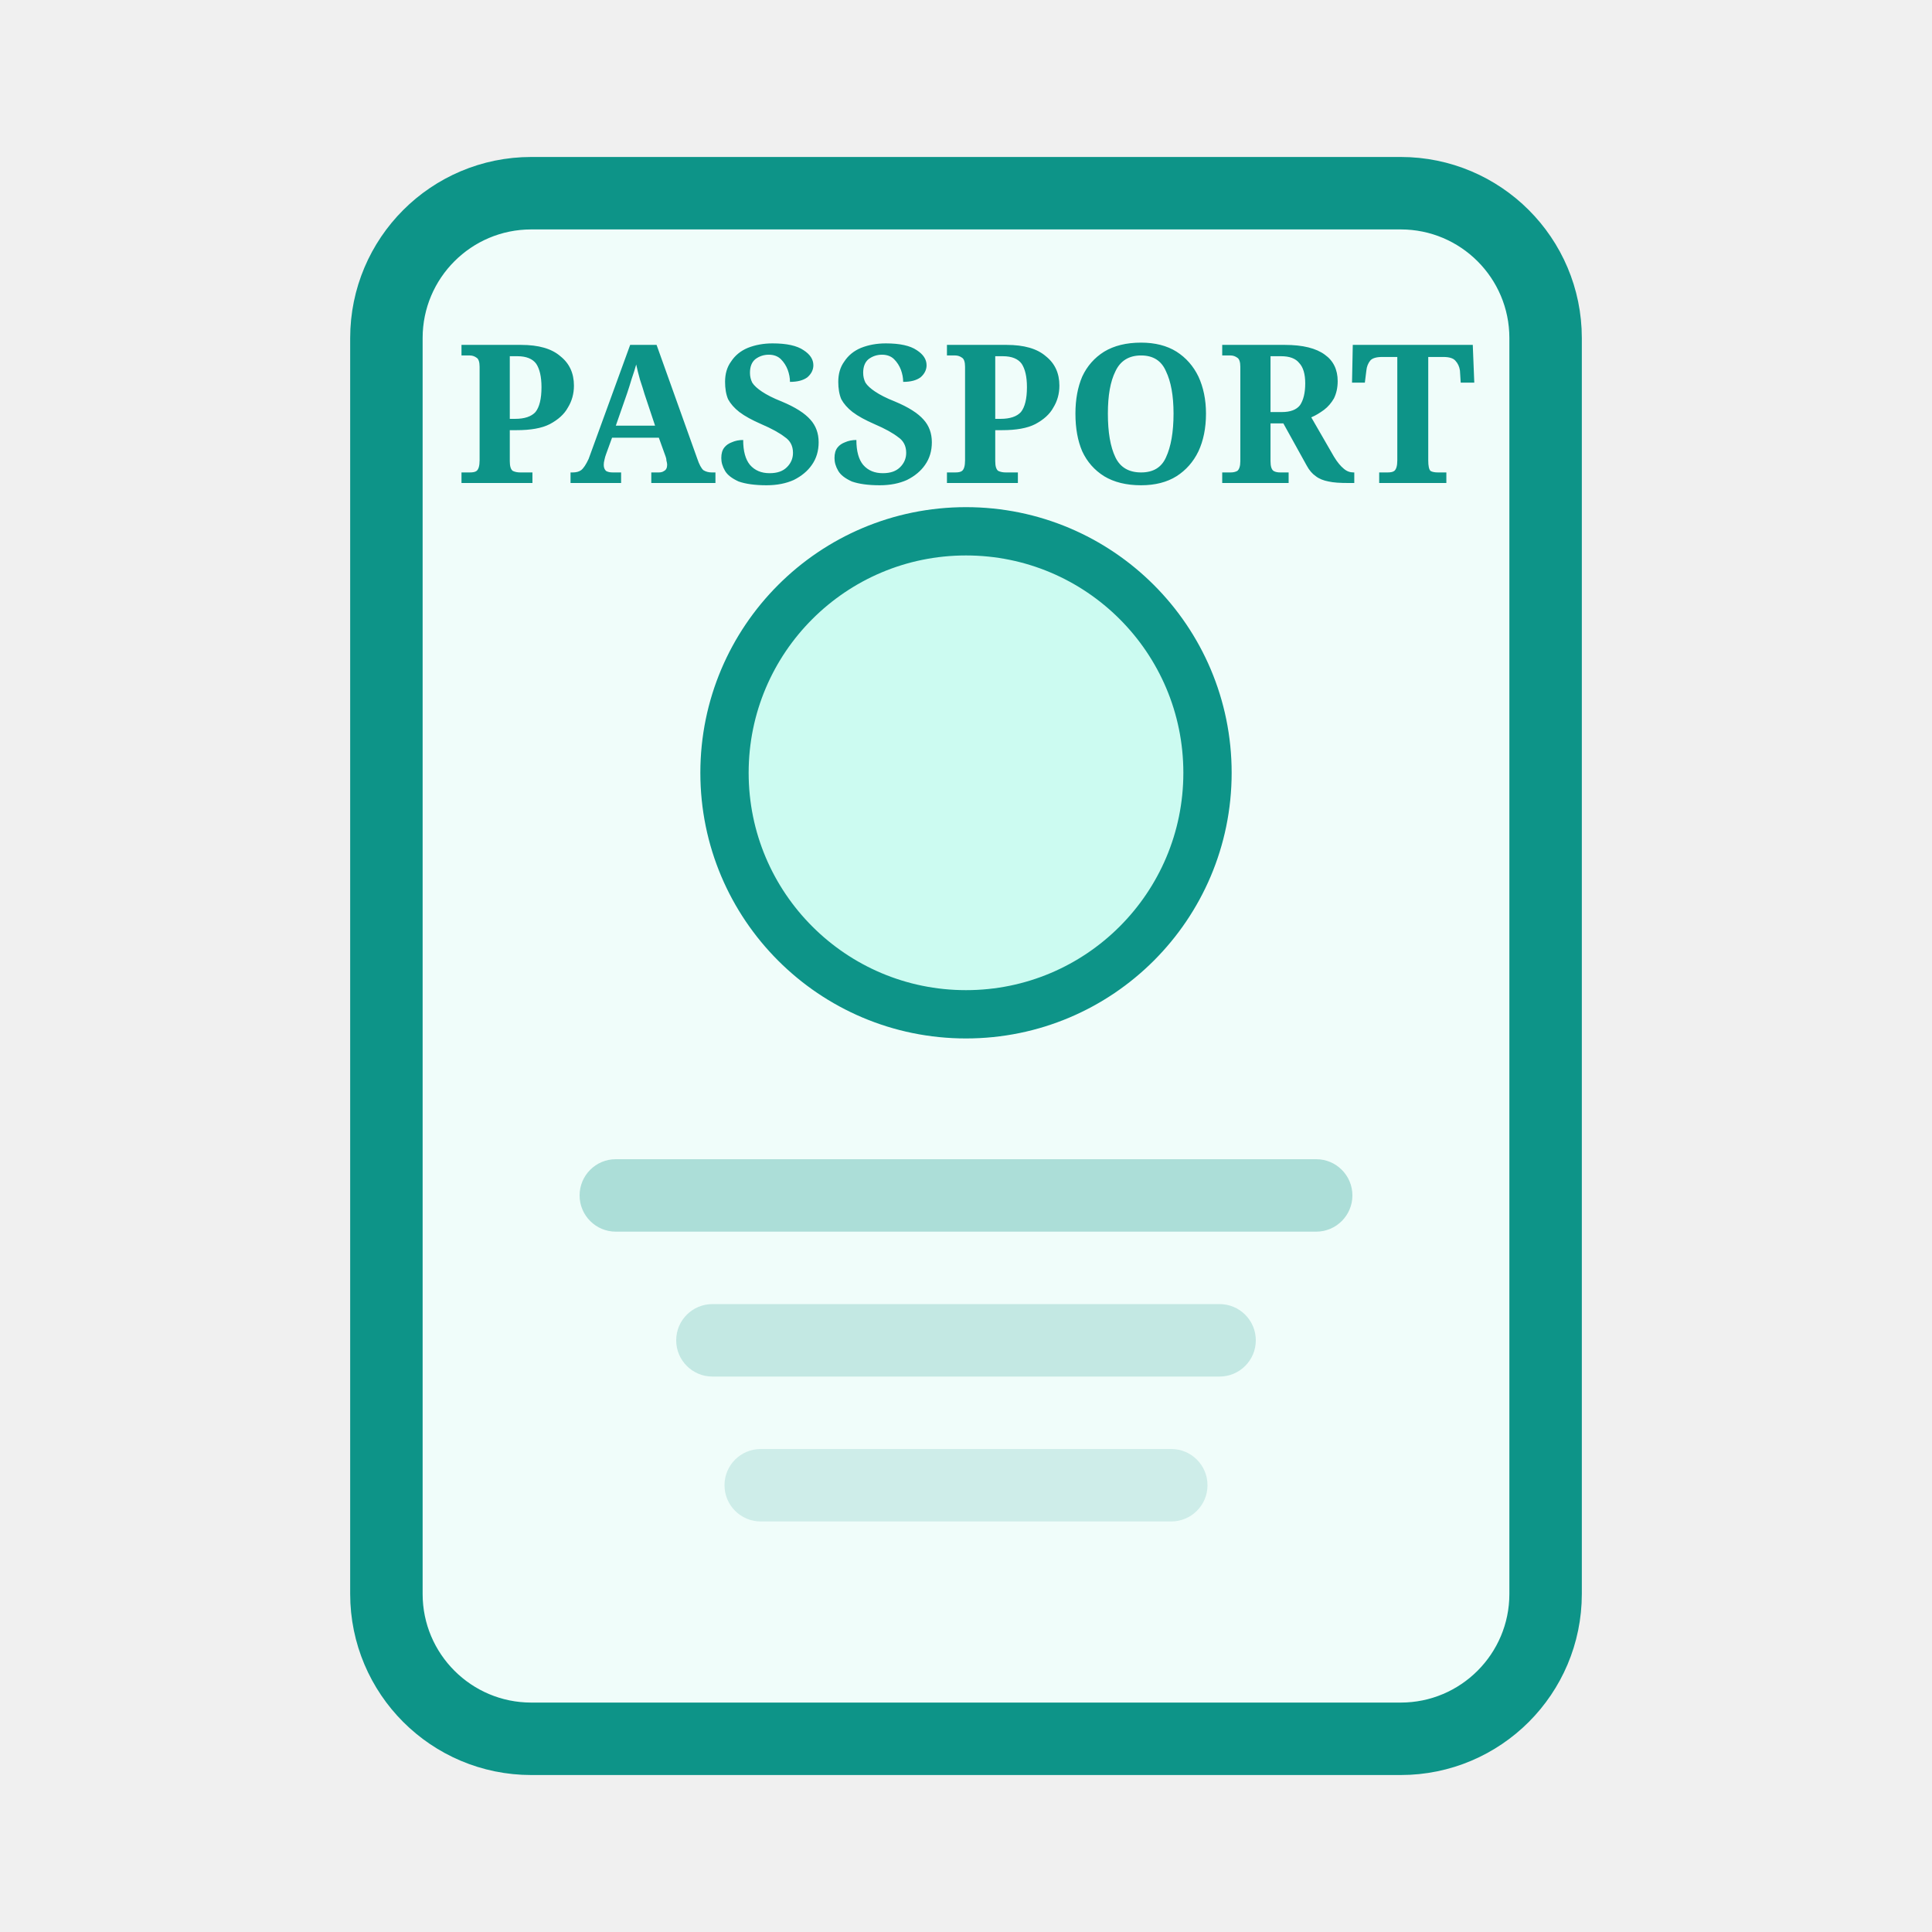
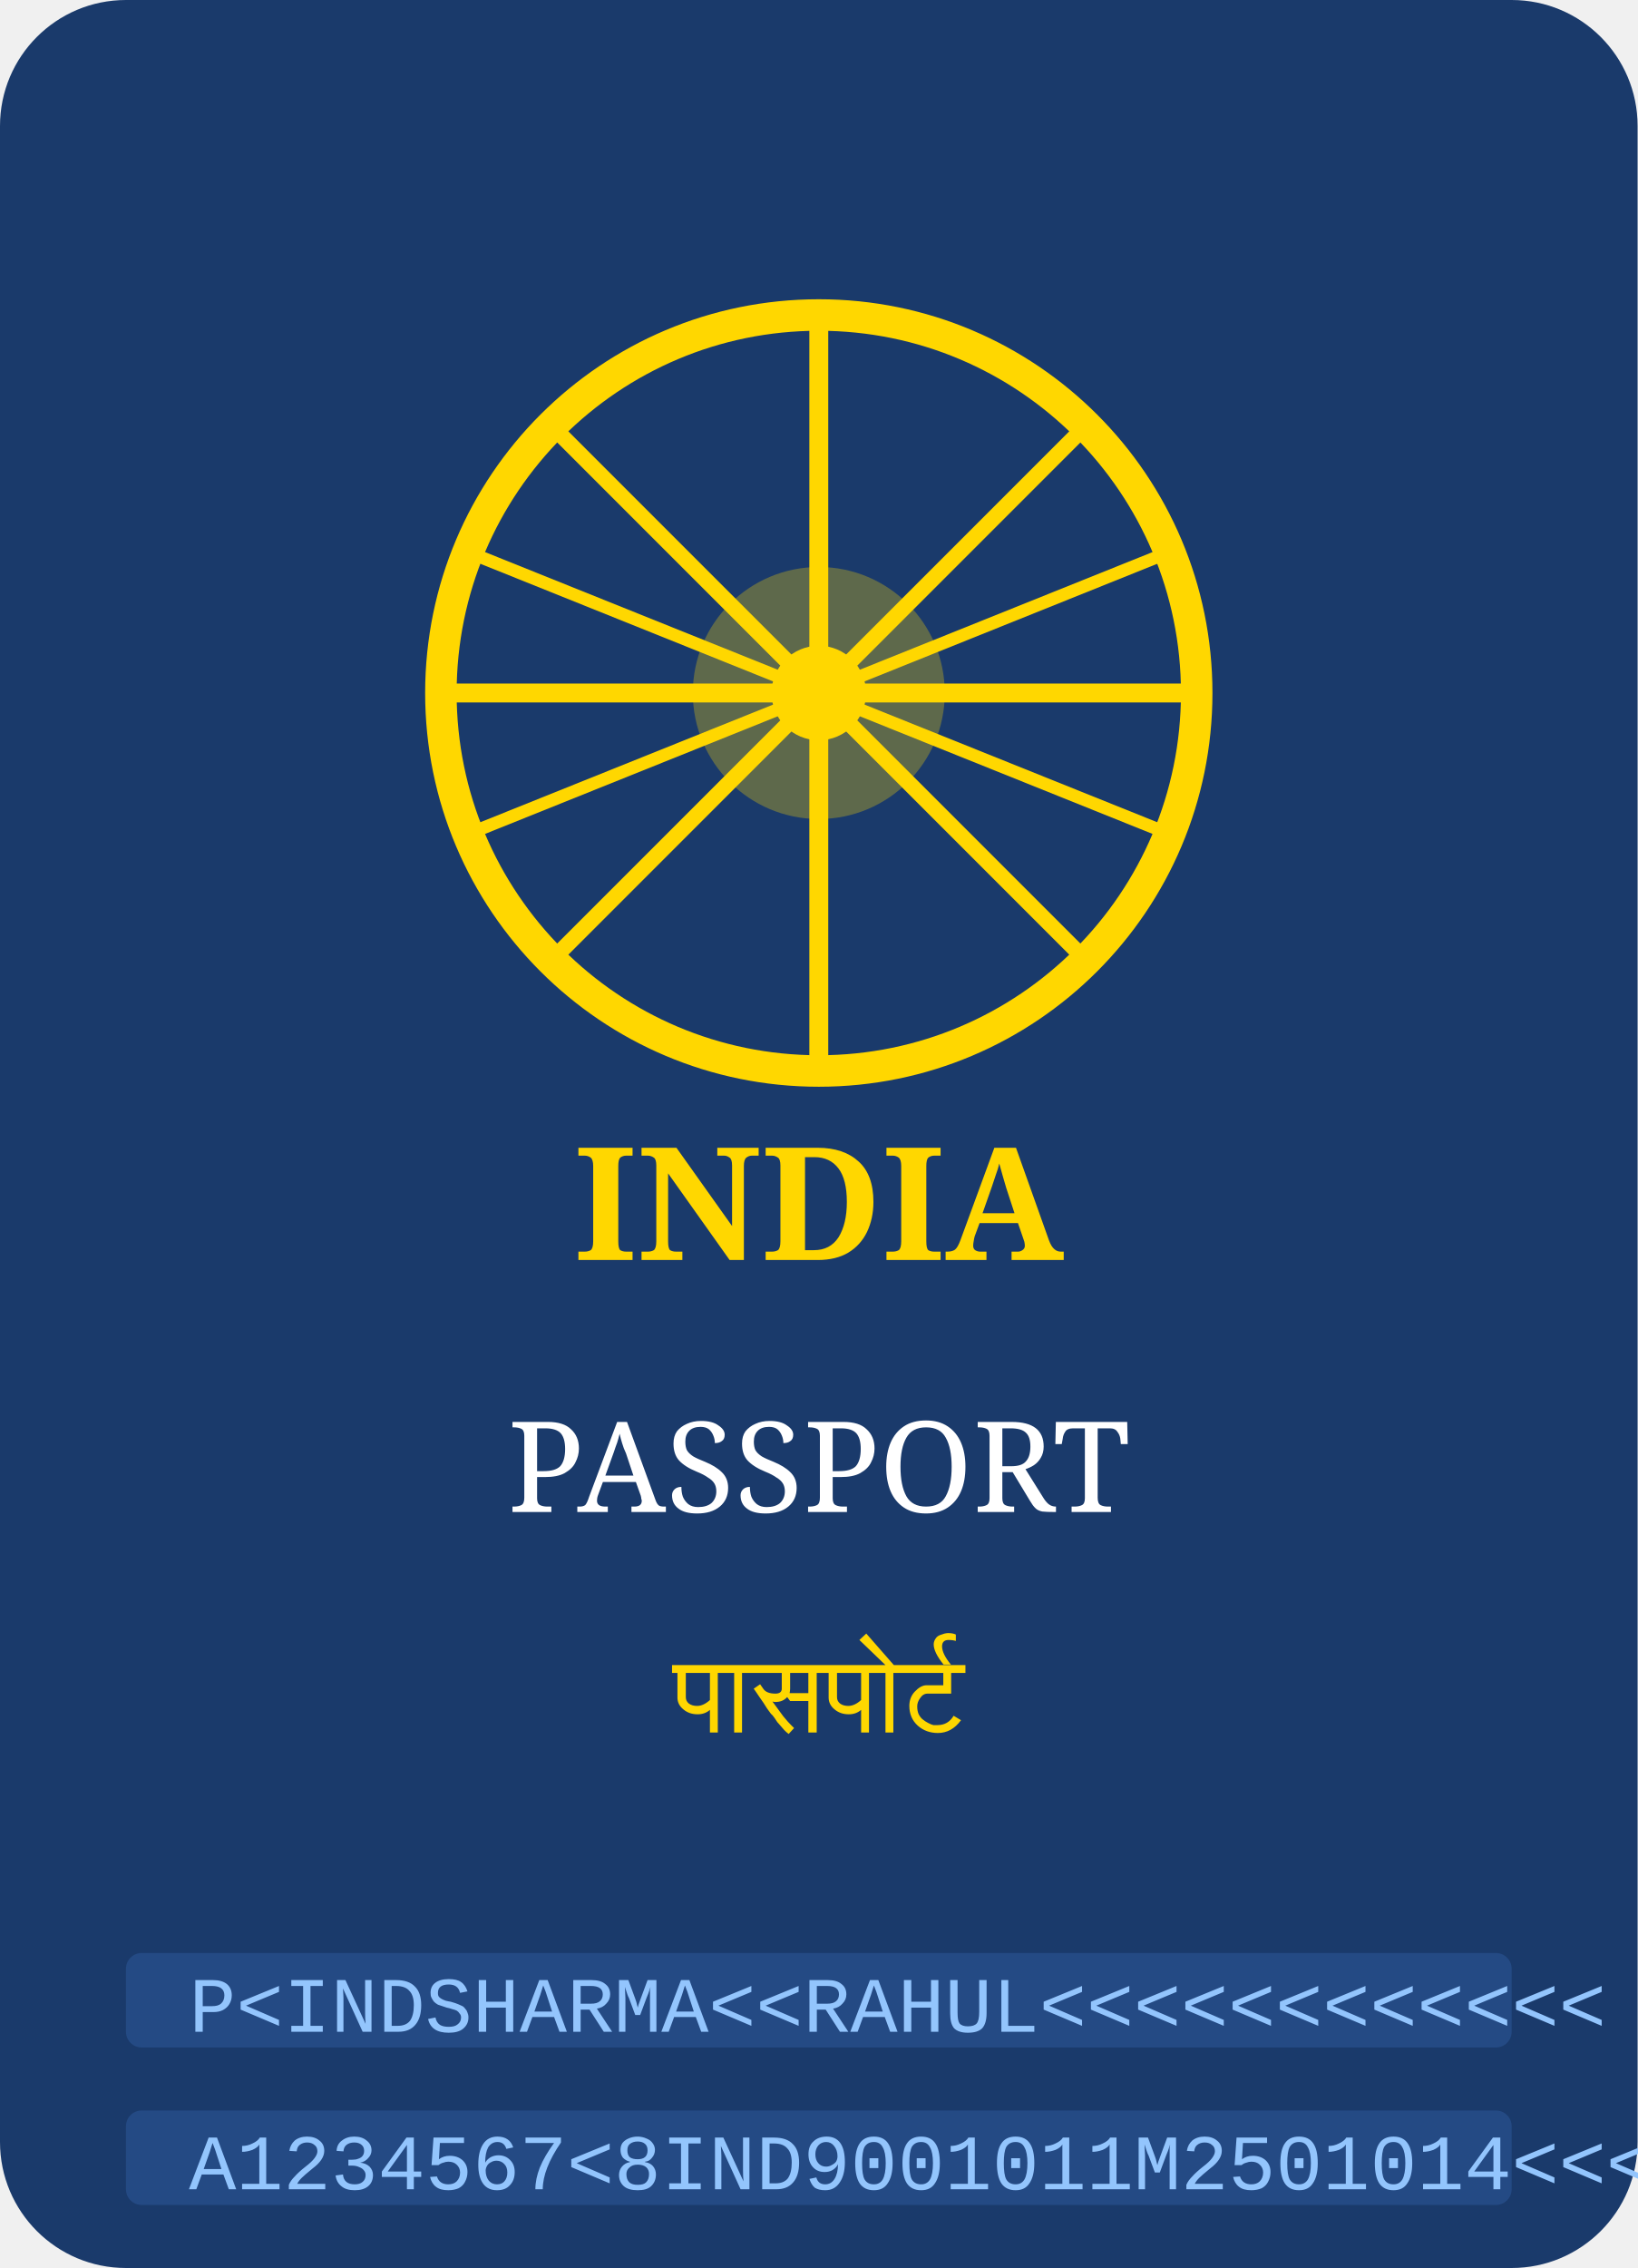
- <svg xmlns="http://www.w3.org/2000/svg" viewBox="0 0 40 40" fill="none">
-   <rect x="8" y="4" width="24" height="32" rx="3" stroke="#0d9488" stroke-width="1.5" fill="#f0fdfa" />
-   <circle cx="20" cy="16" r="5" stroke="#0d9488" stroke-width="1" fill="#ccfbf1" />
-   <rect x="12" y="24" width="16" height="1.5" rx="0.75" fill="#0d9488" opacity="0.3" />
-   <rect x="14" y="27" width="12" height="1.5" rx="0.75" fill="#0d9488" opacity="0.2" />
-   <rect x="15" y="30" width="10" height="1.5" rx="0.75" fill="#0d9488" opacity="0.15" />
-   <text x="20" y="10" font-family="serif" font-size="4" fill="#0d9488" text-anchor="middle" font-weight="bold">PASSPORT</text>
+ <svg xmlns="http://www.w3.org/2000/svg" viewBox="0 0 52 72" fill="none">
+   <rect width="52" height="72" rx="4" fill="#1a3a6b" />
+   <circle cx="26" cy="22" r="12" fill="none" stroke="#FFD700" stroke-width="1" />
+   <circle cx="26" cy="22" r="4" fill="#FFD700" opacity="0.3" />
+   <circle cx="26" cy="22" r="1.5" fill="#FFD700" />
+   <line x1="26" y1="10" x2="26" y2="34" stroke="#FFD700" stroke-width="0.6" />
+   <line x1="14" y1="22" x2="38" y2="22" stroke="#FFD700" stroke-width="0.6" />
+   <line x1="17.5" y1="13.5" x2="34.5" y2="30.5" stroke="#FFD700" stroke-width="0.5" />
+   <line x1="34.5" y1="13.5" x2="17.5" y2="30.5" stroke="#FFD700" stroke-width="0.5" />
+   <line x1="14.8" y1="17.5" x2="37.2" y2="26.5" stroke="#FFD700" stroke-width="0.4" />
+   <line x1="37.2" y1="17.5" x2="14.8" y2="26.5" stroke="#FFD700" stroke-width="0.4" />
+   <line x1="17.5" y1="30.5" x2="34.5" y2="13.5" stroke="#FFD700" stroke-width="0.4" />
+   <text x="26" y="40" font-family="Georgia,serif" font-size="5" fill="#FFD700" text-anchor="middle" font-weight="bold">INDIA</text>
+   <text x="26" y="48" font-family="Georgia,serif" font-size="4" fill="white" text-anchor="middle">PASSPORT</text>
+   <text x="26" y="55" font-family="Arial,sans-serif" font-size="3.5" fill="#FFD700" text-anchor="middle">पासपोर्ट</text>
+   <rect x="4" y="62" width="44" height="3" rx="0.5" fill="#2d5a9e" opacity="0.5" />
+   <rect x="4" y="67" width="44" height="3" rx="0.5" fill="#2d5a9e" opacity="0.5" />
+   <text x="6" y="64.5" font-family="Courier New,monospace" font-size="2.5" fill="#93c5fd">P&lt;INDSHARMA&lt;&lt;RAHUL&lt;&lt;&lt;&lt;&lt;&lt;&lt;&lt;&lt;&lt;&lt;&lt;</text>
+   <text x="6" y="69.5" font-family="Courier New,monospace" font-size="2.5" fill="#93c5fd">A1234567&lt;8IND9001011M2501014&lt;&lt;&lt;&lt;&lt;&lt;2</text>
</svg>
